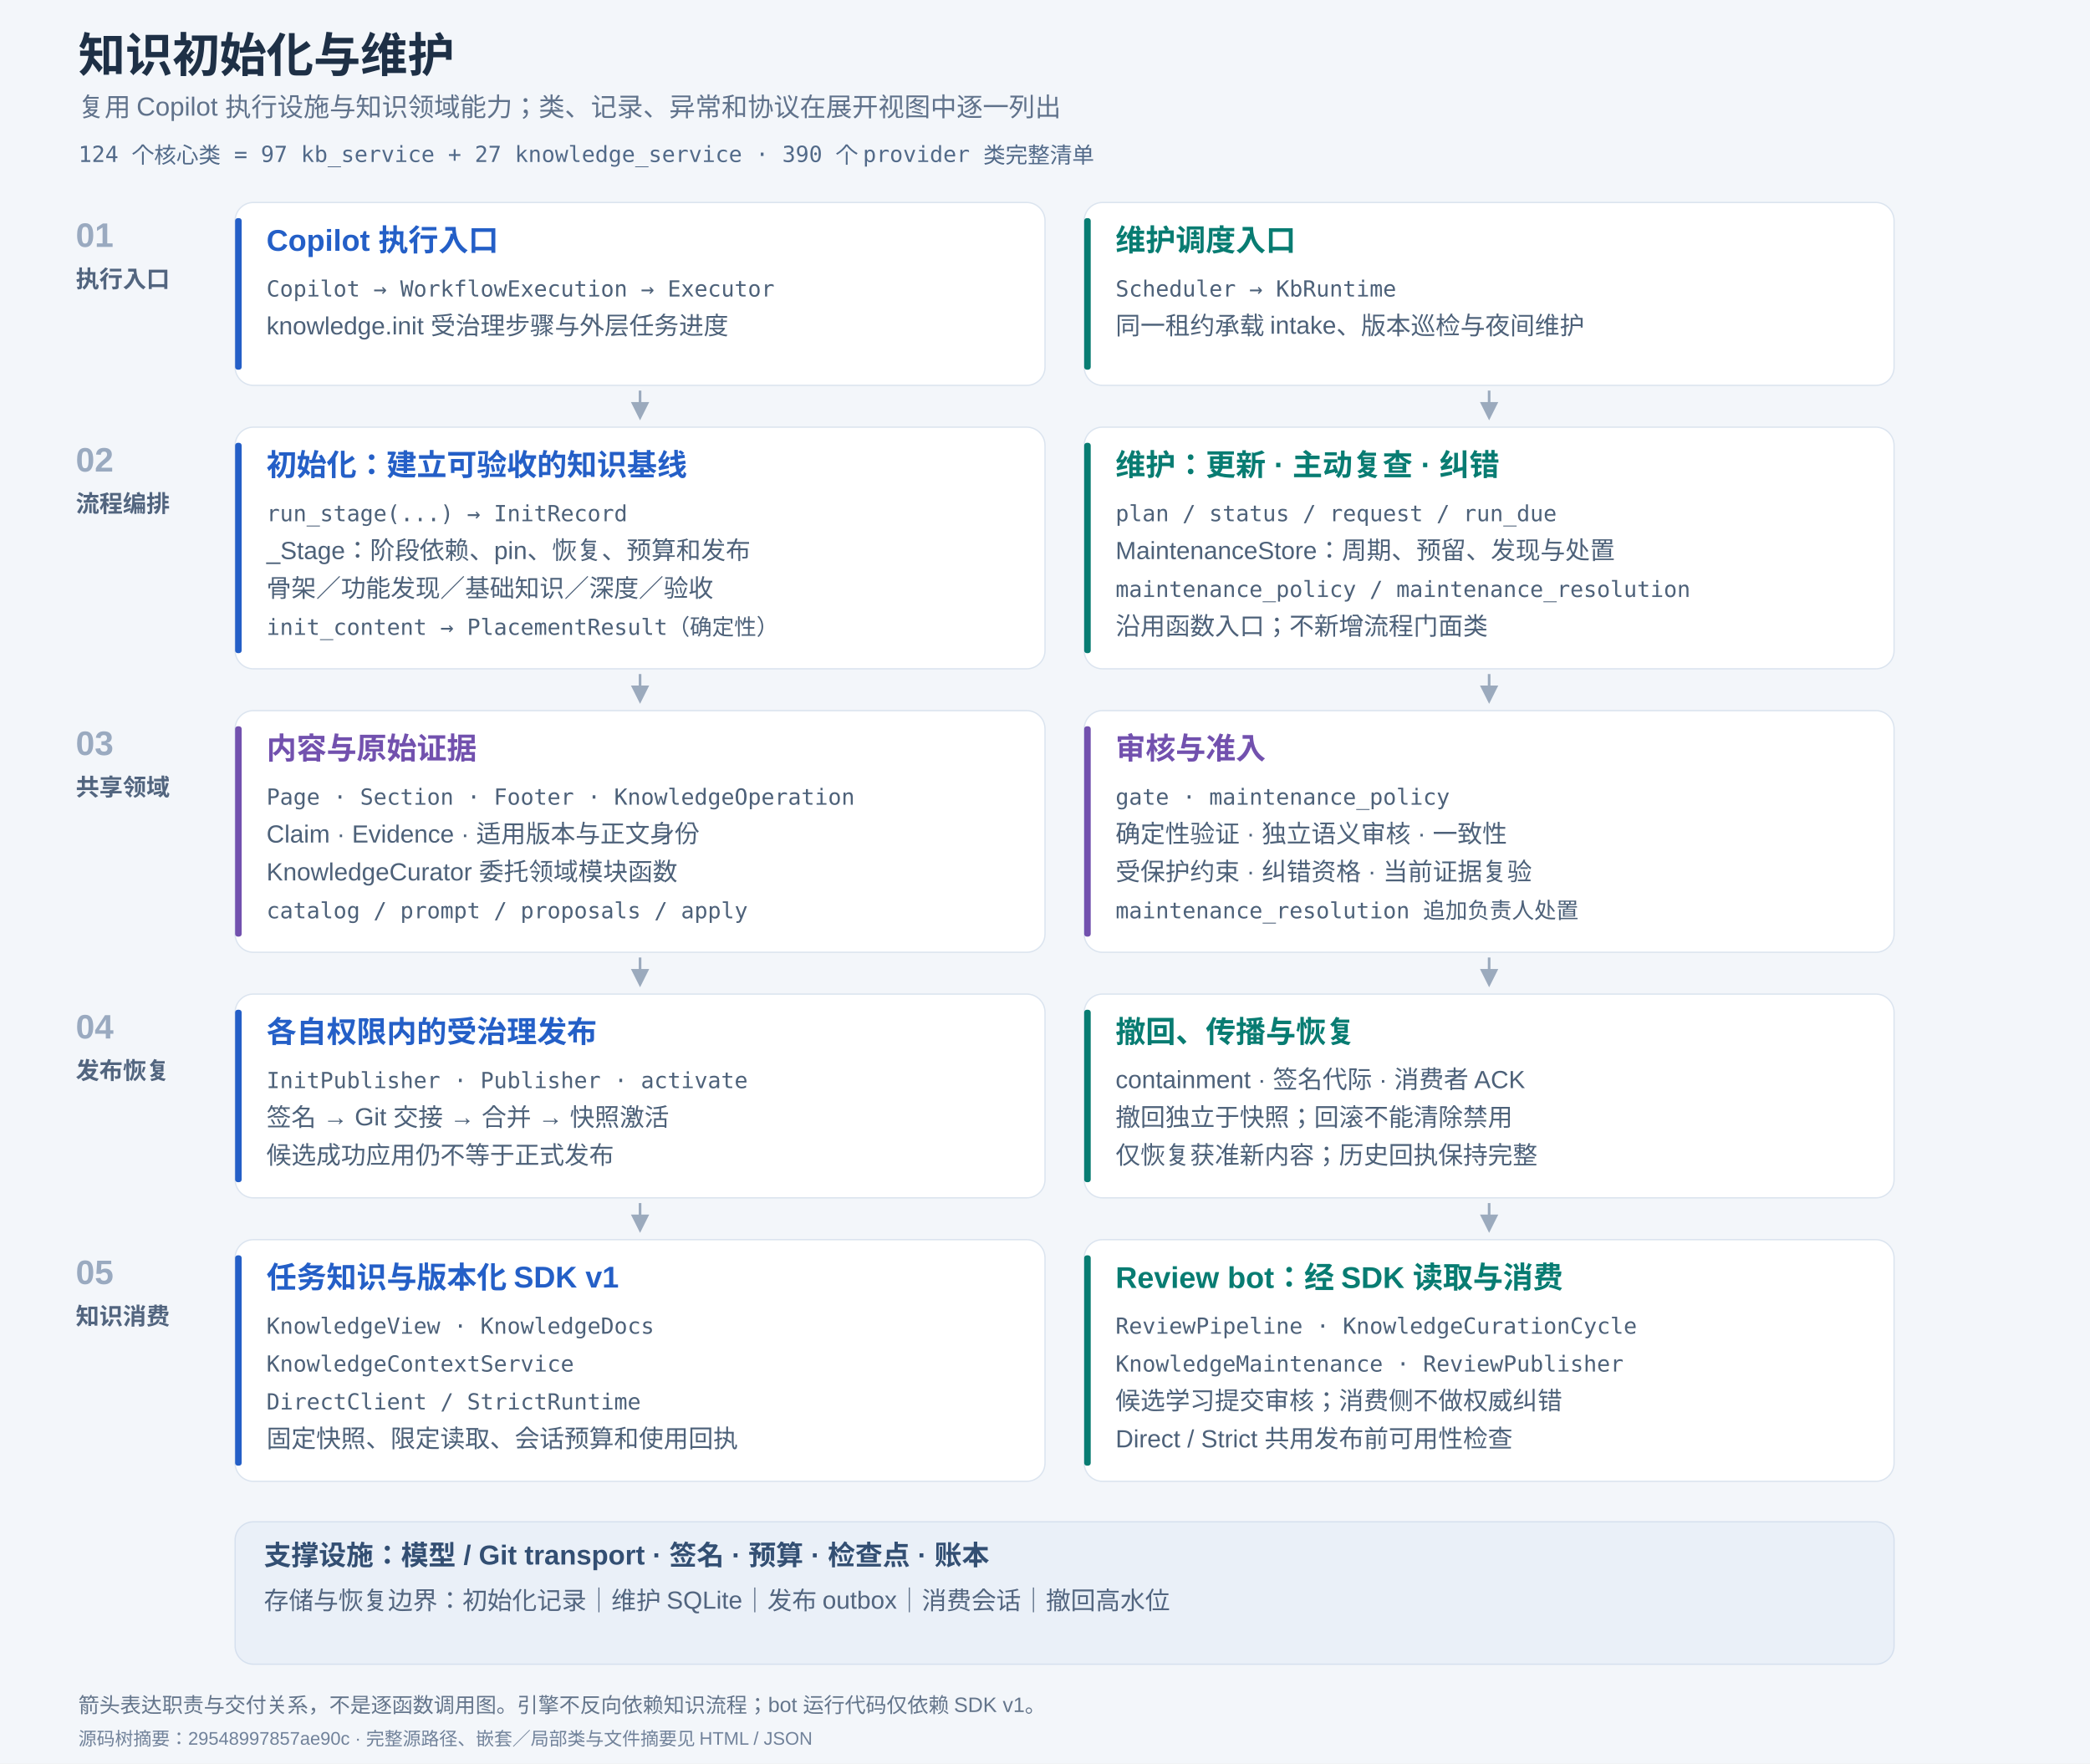
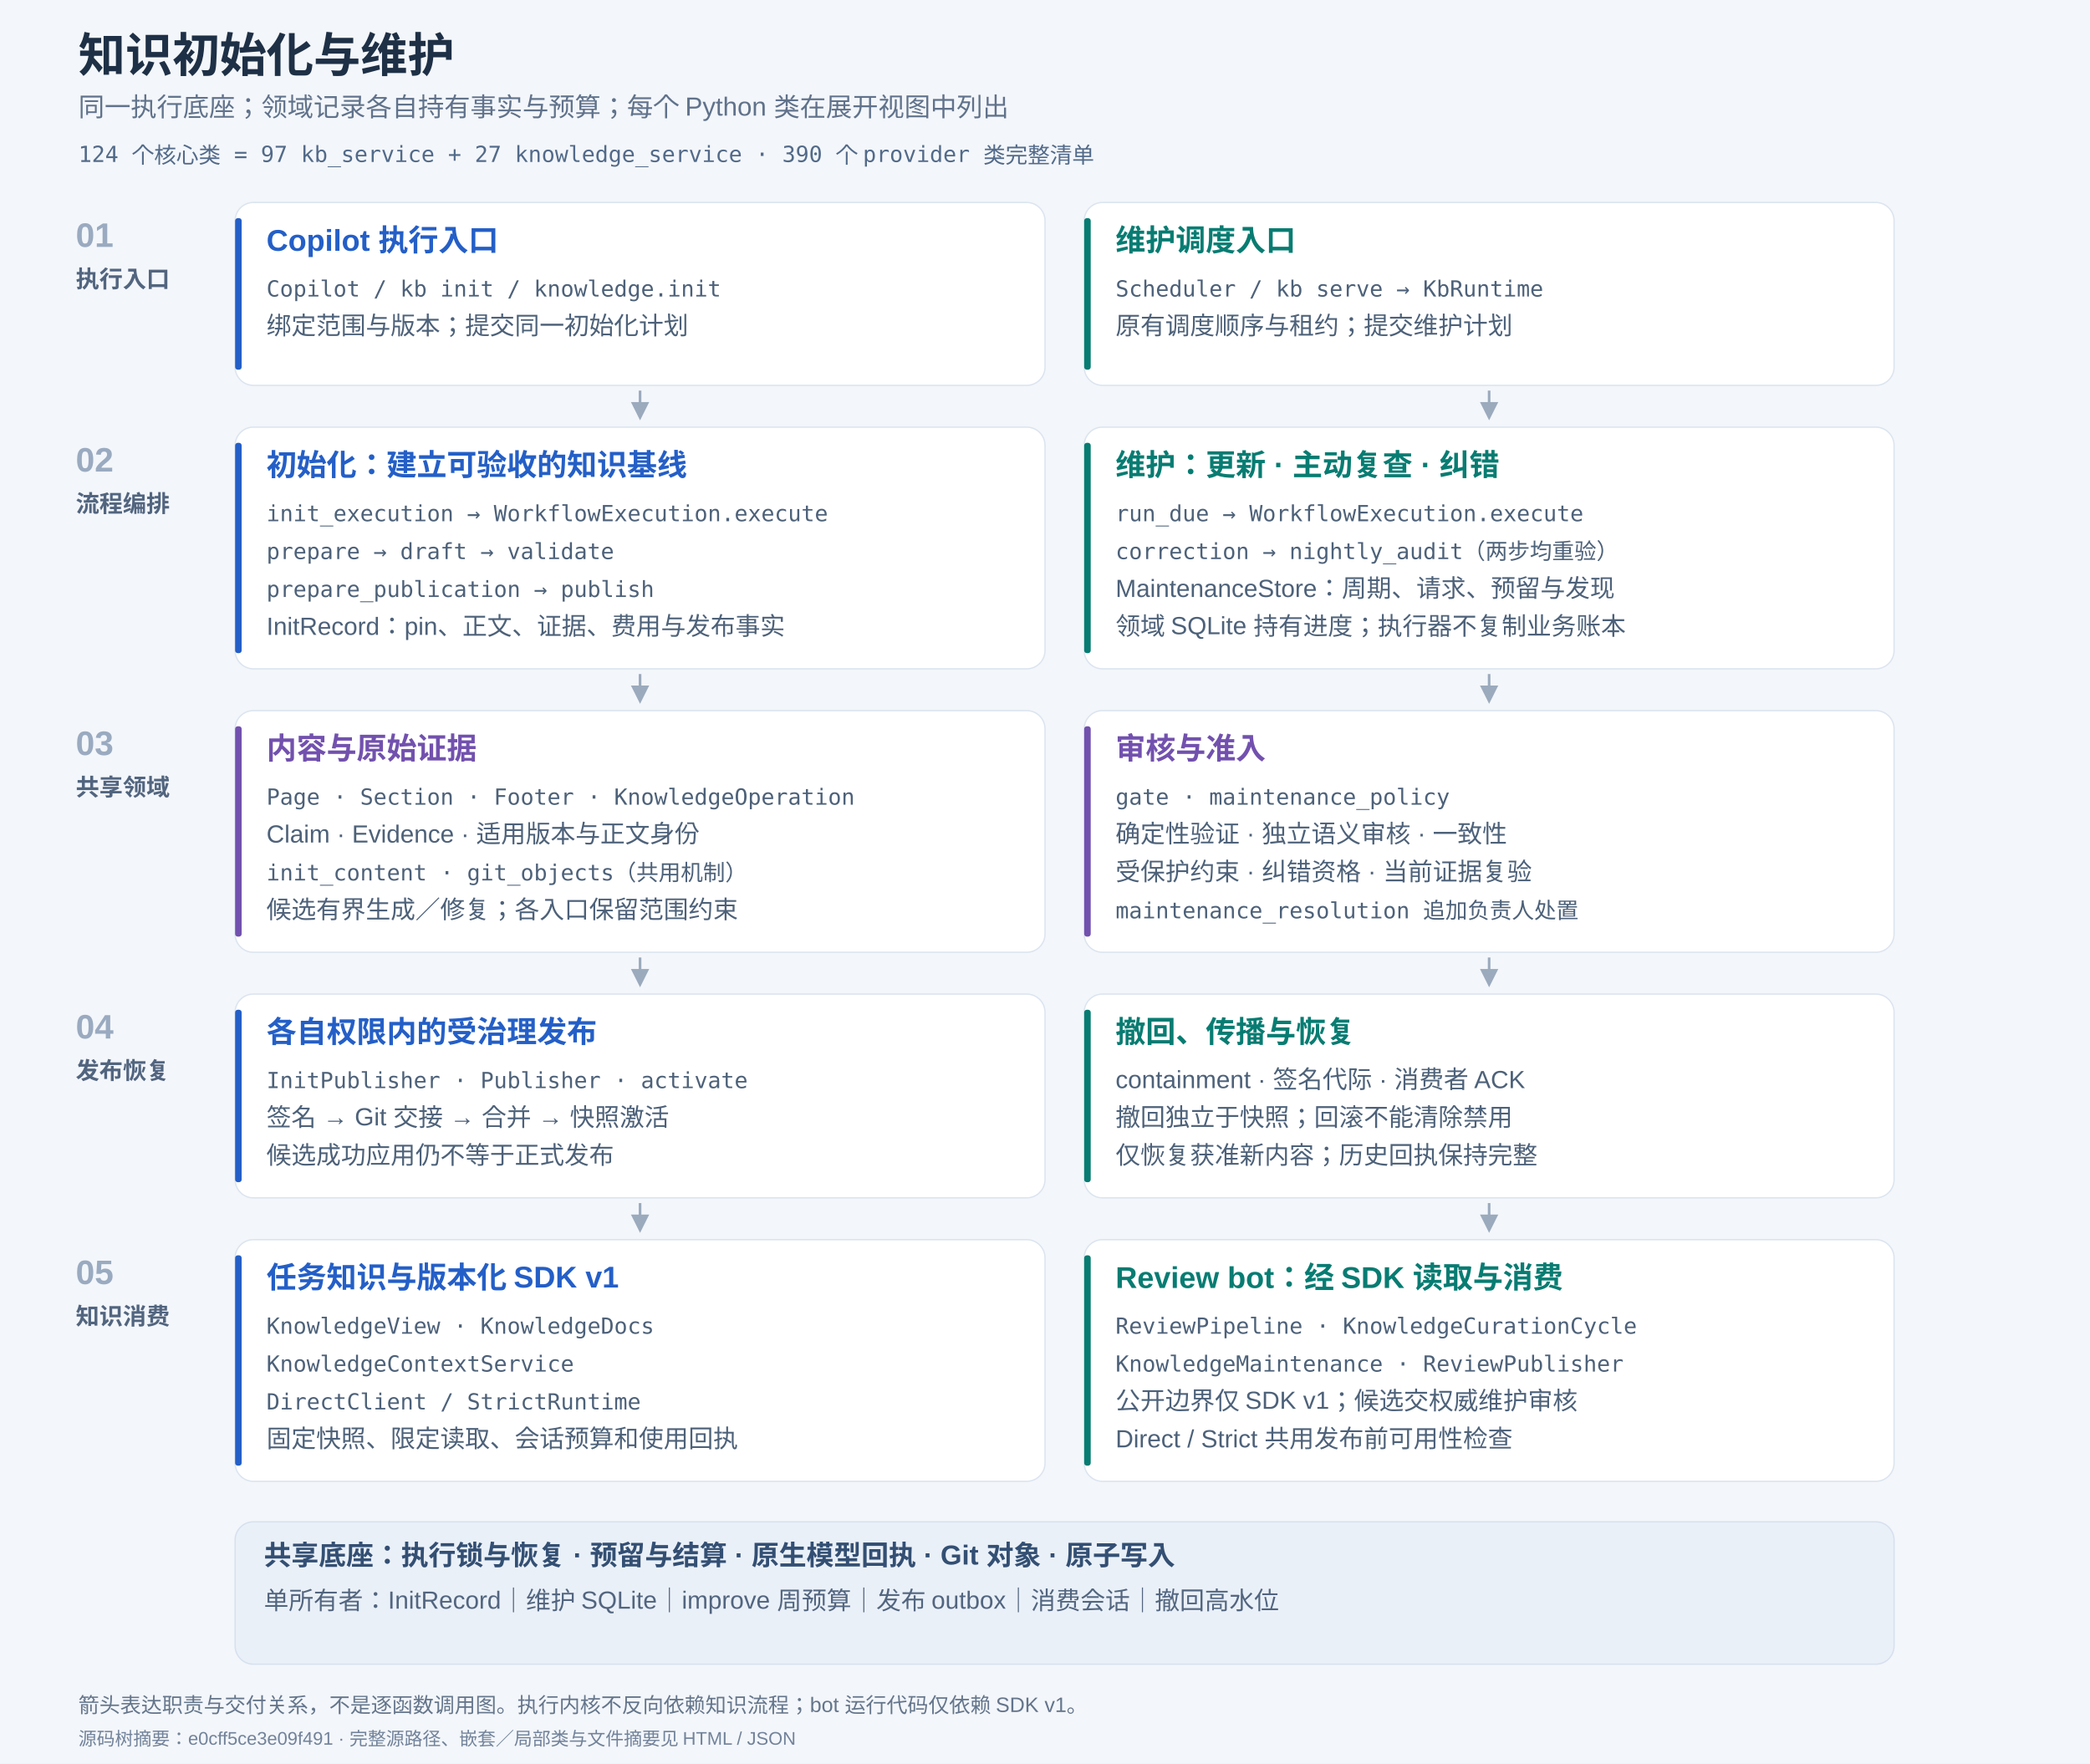
<svg xmlns="http://www.w3.org/2000/svg" id="lifecycle-svg" width="1600" height="1350" viewBox="0 0 1600 1350" role="img" aria-labelledby="diagram-title diagram-desc">
  <defs>
    <marker id="arrow" viewBox="0 0 10 10" refX="8" refY="5" markerWidth="7" markerHeight="7" orient="auto-start-reverse">
      <path d="M 0 0 L 10 5 L 0 10 z" fill="#9baabd" />
    </marker>
  </defs>
  <style>text{font-family:Arial,"Droid Sans Fallback",sans-serif} .code{font-family:ui-monospace,"DejaVu Sans Mono",monospace}</style>
  <rect width="1600" height="1350" fill="#f3f6fa" />
  <text x="60" y="55" font-size="36" fill="#1e3046" font-weight="700">知识初始化与维护</text>
-   <text x="60" y="89" font-size="20" fill="#60728b" font-weight="400">复用 Copilot 执行设施与知识领域能力；类、记录、异常和协议在展开视图中逐一列出</text>
+   <text x="60" y="89" font-size="20" fill="#60728b" font-weight="400">同一执行底座；领域记录各自持有事实与预算；每个 Python 类在展开视图中列出</text>
  <text x="60" y="124" font-size="17" fill="#526a89" font-weight="400" class="code">124 个核心类 = 97 kb_service + 27 knowledge_service   ·   390 个 provider 类完整清单</text>
  <text x="58" y="189" font-size="26" fill="#9aaac0" font-weight="700">01</text>
  <text x="58" y="220" font-size="18" fill="#52657f" font-weight="700">执行入口</text>
  <text x="58" y="361" font-size="26" fill="#9aaac0" font-weight="700">02</text>
  <text x="58" y="392" font-size="18" fill="#52657f" font-weight="700">流程编排</text>
  <text x="58" y="578" font-size="26" fill="#9aaac0" font-weight="700">03</text>
  <text x="58" y="609" font-size="18" fill="#52657f" font-weight="700">共享领域</text>
  <text x="58" y="795" font-size="26" fill="#9aaac0" font-weight="700">04</text>
  <text x="58" y="826" font-size="18" fill="#52657f" font-weight="700">发布恢复</text>
  <text x="58" y="983" font-size="26" fill="#9aaac0" font-weight="700">05</text>
  <text x="58" y="1014" font-size="18" fill="#52657f" font-weight="700">知识消费</text>
  <path d="M 490 299 V 319" stroke="#9baabd" stroke-width="2" marker-end="url(#arrow)" />
  <path d="M 1140 299 V 319" stroke="#9baabd" stroke-width="2" marker-end="url(#arrow)" />
  <path d="M 490 516 V 536" stroke="#9baabd" stroke-width="2" marker-end="url(#arrow)" />
  <path d="M 1140 516 V 536" stroke="#9baabd" stroke-width="2" marker-end="url(#arrow)" />
  <path d="M 490 733 V 753" stroke="#9baabd" stroke-width="2" marker-end="url(#arrow)" />
  <path d="M 1140 733 V 753" stroke="#9baabd" stroke-width="2" marker-end="url(#arrow)" />
  <path d="M 490 921 V 941" stroke="#9baabd" stroke-width="2" marker-end="url(#arrow)" />
  <path d="M 1140 921 V 941" stroke="#9baabd" stroke-width="2" marker-end="url(#arrow)" />
  <rect x="180" y="155" width="620" height="140" rx="14" fill="#ffffff" stroke="#dbe4ef" />
  <rect x="180" y="167" width="5" height="116" rx="2" fill="#245fc7" />
  <text x="204" y="192" font-size="23" fill="#245fc7" font-weight="700">Copilot 执行入口</text>
-   <text x="204" y="227" font-size="17" fill="#4d6179" font-weight="400" class="code">Copilot → WorkflowExecution → Executor</text>
-   <text x="204" y="256" font-size="19" fill="#4d6179" font-weight="400">knowledge.init 受治理步骤与外层任务进度</text>
+   <text x="204" y="227" font-size="17" fill="#4d6179" font-weight="400" class="code">Copilot / kb init / knowledge.init</text>
+   <text x="204" y="256" font-size="19" fill="#4d6179" font-weight="400">绑定范围与版本；提交同一初始化计划</text>
  <rect x="830" y="155" width="620" height="140" rx="14" fill="#ffffff" stroke="#dbe4ef" />
  <rect x="830" y="167" width="5" height="116" rx="2" fill="#087c72" />
  <text x="854" y="192" font-size="23" fill="#087c72" font-weight="700">维护调度入口</text>
-   <text x="854" y="227" font-size="17" fill="#4d6179" font-weight="400" class="code">Scheduler → KbRuntime</text>
-   <text x="854" y="256" font-size="19" fill="#4d6179" font-weight="400">同一租约承载 intake、版本巡检与夜间维护</text>
+   <text x="854" y="227" font-size="17" fill="#4d6179" font-weight="400" class="code">Scheduler / kb serve → KbRuntime</text>
+   <text x="854" y="256" font-size="19" fill="#4d6179" font-weight="400">原有调度顺序与租约；提交维护计划</text>
  <rect x="180" y="327" width="620" height="185" rx="14" fill="#ffffff" stroke="#dbe4ef" />
  <rect x="180" y="339" width="5" height="161" rx="2" fill="#245fc7" />
  <text x="204" y="364" font-size="23" fill="#245fc7" font-weight="700">初始化：建立可验收的知识基线</text>
-   <text x="204" y="399" font-size="17" fill="#4d6179" font-weight="400" class="code">run_stage(...) → InitRecord</text>
-   <text x="204" y="428" font-size="19" fill="#4d6179" font-weight="400">_Stage：阶段依赖、pin、恢复、预算和发布</text>
-   <text x="204" y="457" font-size="19" fill="#4d6179" font-weight="400">骨架／功能发现／基础知识／深度／验收</text>
-   <text x="204" y="486" font-size="17" fill="#4d6179" font-weight="400" class="code">init_content → PlacementResult（确定性）</text>
+   <text x="204" y="399" font-size="17" fill="#4d6179" font-weight="400" class="code">init_execution → WorkflowExecution.execute</text>
+   <text x="204" y="428" font-size="17" fill="#4d6179" font-weight="400" class="code">prepare → draft → validate</text>
+   <text x="204" y="457" font-size="17" fill="#4d6179" font-weight="400" class="code">prepare_publication → publish</text>
+   <text x="204" y="486" font-size="19" fill="#4d6179" font-weight="400">InitRecord：pin、正文、证据、费用与发布事实</text>
  <rect x="830" y="327" width="620" height="185" rx="14" fill="#ffffff" stroke="#dbe4ef" />
  <rect x="830" y="339" width="5" height="161" rx="2" fill="#087c72" />
  <text x="854" y="364" font-size="23" fill="#087c72" font-weight="700">维护：更新 · 主动复查 · 纠错</text>
-   <text x="854" y="399" font-size="17" fill="#4d6179" font-weight="400" class="code">plan / status / request / run_due</text>
-   <text x="854" y="428" font-size="19" fill="#4d6179" font-weight="400">MaintenanceStore：周期、预留、发现与处置</text>
-   <text x="854" y="457" font-size="17" fill="#4d6179" font-weight="400" class="code">maintenance_policy / maintenance_resolution</text>
-   <text x="854" y="486" font-size="19" fill="#4d6179" font-weight="400">沿用函数入口；不新增流程门面类</text>
+   <text x="854" y="399" font-size="17" fill="#4d6179" font-weight="400" class="code">run_due → WorkflowExecution.execute</text>
+   <text x="854" y="428" font-size="17" fill="#4d6179" font-weight="400" class="code">correction → nightly_audit（两步均重验）</text>
+   <text x="854" y="457" font-size="19" fill="#4d6179" font-weight="400">MaintenanceStore：周期、请求、预留与发现</text>
+   <text x="854" y="486" font-size="19" fill="#4d6179" font-weight="400">领域 SQLite 持有进度；执行器不复制业务账本</text>
  <rect x="180" y="544" width="620" height="185" rx="14" fill="#ffffff" stroke="#dbe4ef" />
  <rect x="180" y="556" width="5" height="161" rx="2" fill="#7251ae" />
  <text x="204" y="581" font-size="23" fill="#7251ae" font-weight="700">内容与原始证据</text>
  <text x="204" y="616" font-size="17" fill="#4d6179" font-weight="400" class="code">Page · Section · Footer · KnowledgeOperation</text>
  <text x="204" y="645" font-size="19" fill="#4d6179" font-weight="400">Claim · Evidence · 适用版本与正文身份</text>
-   <text x="204" y="674" font-size="19" fill="#4d6179" font-weight="400">KnowledgeCurator 委托领域模块函数</text>
-   <text x="204" y="703" font-size="17" fill="#4d6179" font-weight="400" class="code">catalog / prompt / proposals / apply</text>
+   <text x="204" y="674" font-size="17" fill="#4d6179" font-weight="400" class="code">init_content · git_objects（共用机制）</text>
+   <text x="204" y="703" font-size="19" fill="#4d6179" font-weight="400">候选有界生成／修复；各入口保留范围约束</text>
  <rect x="830" y="544" width="620" height="185" rx="14" fill="#ffffff" stroke="#dbe4ef" />
  <rect x="830" y="556" width="5" height="161" rx="2" fill="#7251ae" />
  <text x="854" y="581" font-size="23" fill="#7251ae" font-weight="700">审核与准入</text>
  <text x="854" y="616" font-size="17" fill="#4d6179" font-weight="400" class="code">gate · maintenance_policy</text>
  <text x="854" y="645" font-size="19" fill="#4d6179" font-weight="400">确定性验证 · 独立语义审核 · 一致性</text>
  <text x="854" y="674" font-size="19" fill="#4d6179" font-weight="400">受保护约束 · 纠错资格 · 当前证据复验</text>
  <text x="854" y="703" font-size="17" fill="#4d6179" font-weight="400" class="code">maintenance_resolution 追加负责人处置</text>
  <rect x="180" y="761" width="620" height="156" rx="14" fill="#ffffff" stroke="#dbe4ef" />
  <rect x="180" y="773" width="5" height="132" rx="2" fill="#245fc7" />
  <text x="204" y="798" font-size="23" fill="#245fc7" font-weight="700">各自权限内的受治理发布</text>
  <text x="204" y="833" font-size="17" fill="#4d6179" font-weight="400" class="code">InitPublisher · Publisher · activate</text>
  <text x="204" y="862" font-size="19" fill="#4d6179" font-weight="400">签名 → Git 交接 → 合并 → 快照激活</text>
  <text x="204" y="891" font-size="19" fill="#4d6179" font-weight="400">候选成功应用仍不等于正式发布</text>
  <rect x="830" y="761" width="620" height="156" rx="14" fill="#ffffff" stroke="#dbe4ef" />
  <rect x="830" y="773" width="5" height="132" rx="2" fill="#087c72" />
  <text x="854" y="798" font-size="23" fill="#087c72" font-weight="700">撤回、传播与恢复</text>
  <text x="854" y="833" font-size="19" fill="#4d6179" font-weight="400">containment · 签名代际 · 消费者 ACK</text>
  <text x="854" y="862" font-size="19" fill="#4d6179" font-weight="400">撤回独立于快照；回滚不能清除禁用</text>
  <text x="854" y="891" font-size="19" fill="#4d6179" font-weight="400">仅恢复获准新内容；历史回执保持完整</text>
  <rect x="180" y="949" width="620" height="185" rx="14" fill="#ffffff" stroke="#dbe4ef" />
  <rect x="180" y="961" width="5" height="161" rx="2" fill="#245fc7" />
  <text x="204" y="986" font-size="23" fill="#245fc7" font-weight="700">任务知识与版本化 SDK v1</text>
  <text x="204" y="1021" font-size="17" fill="#4d6179" font-weight="400" class="code">KnowledgeView · KnowledgeDocs</text>
  <text x="204" y="1050" font-size="17" fill="#4d6179" font-weight="400" class="code">KnowledgeContextService</text>
  <text x="204" y="1079" font-size="17" fill="#4d6179" font-weight="400" class="code">DirectClient / StrictRuntime</text>
  <text x="204" y="1108" font-size="19" fill="#4d6179" font-weight="400">固定快照、限定读取、会话预算和使用回执</text>
  <rect x="830" y="949" width="620" height="185" rx="14" fill="#ffffff" stroke="#dbe4ef" />
  <rect x="830" y="961" width="5" height="161" rx="2" fill="#087c72" />
  <text x="854" y="986" font-size="23" fill="#087c72" font-weight="700">Review bot：经 SDK 读取与消费</text>
  <text x="854" y="1021" font-size="17" fill="#4d6179" font-weight="400" class="code">ReviewPipeline · KnowledgeCurationCycle</text>
  <text x="854" y="1050" font-size="17" fill="#4d6179" font-weight="400" class="code">KnowledgeMaintenance · ReviewPublisher</text>
-   <text x="854" y="1079" font-size="19" fill="#4d6179" font-weight="400">候选学习提交审核；消费侧不做权威纠错</text>
+   <text x="854" y="1079" font-size="19" fill="#4d6179" font-weight="400">公开边界仅 SDK v1；候选交权威维护审核</text>
  <text x="854" y="1108" font-size="19" fill="#4d6179" font-weight="400">Direct / Strict 共用发布前可用性检查</text>
  <rect x="180" y="1165" width="1270" height="109" rx="14" fill="#eaf0f8" stroke="#d6e0ee" />
-   <text x="202" y="1198" font-size="21" fill="#334f73" font-weight="700">支撑设施：模型 / Git transport · 签名 · 预算 · 检查点 · 账本</text>
-   <text x="202" y="1232" font-size="19" fill="#52657f" font-weight="400">存储与恢复边界：初始化记录｜维护 SQLite｜发布 outbox｜消费会话｜撤回高水位</text>
-   <text x="60" y="1311" font-size="16" fill="#64758b" font-weight="400">箭头表达职责与交付关系，不是逐函数调用图。引擎不反向依赖知识流程；bot 运行代码仅依赖 SDK v1。</text>
-   <text x="60" y="1336" font-size="14" fill="#71829a" font-weight="400">源码树摘要：29548997857ae90c  ·  完整源路径、嵌套／局部类与文件摘要见 HTML / JSON</text>
+   <text x="202" y="1198" font-size="21" fill="#334f73" font-weight="700">共享底座：执行锁与恢复 · 预留与结算 · 原生模型回执 · Git 对象 · 原子写入</text>
+   <text x="202" y="1232" font-size="19" fill="#52657f" font-weight="400">单所有者：InitRecord｜维护 SQLite｜improve 周预算｜发布 outbox｜消费会话｜撤回高水位</text>
+   <text x="60" y="1311" font-size="16" fill="#64758b" font-weight="400">箭头表达职责与交付关系，不是逐函数调用图。执行内核不反向依赖知识流程；bot 运行代码仅依赖 SDK v1。</text>
+   <text x="60" y="1336" font-size="14" fill="#71829a" font-weight="400">源码树摘要：e0cff5ce3e09f491  ·  完整源路径、嵌套／局部类与文件摘要见 HTML / JSON</text>
</svg>
